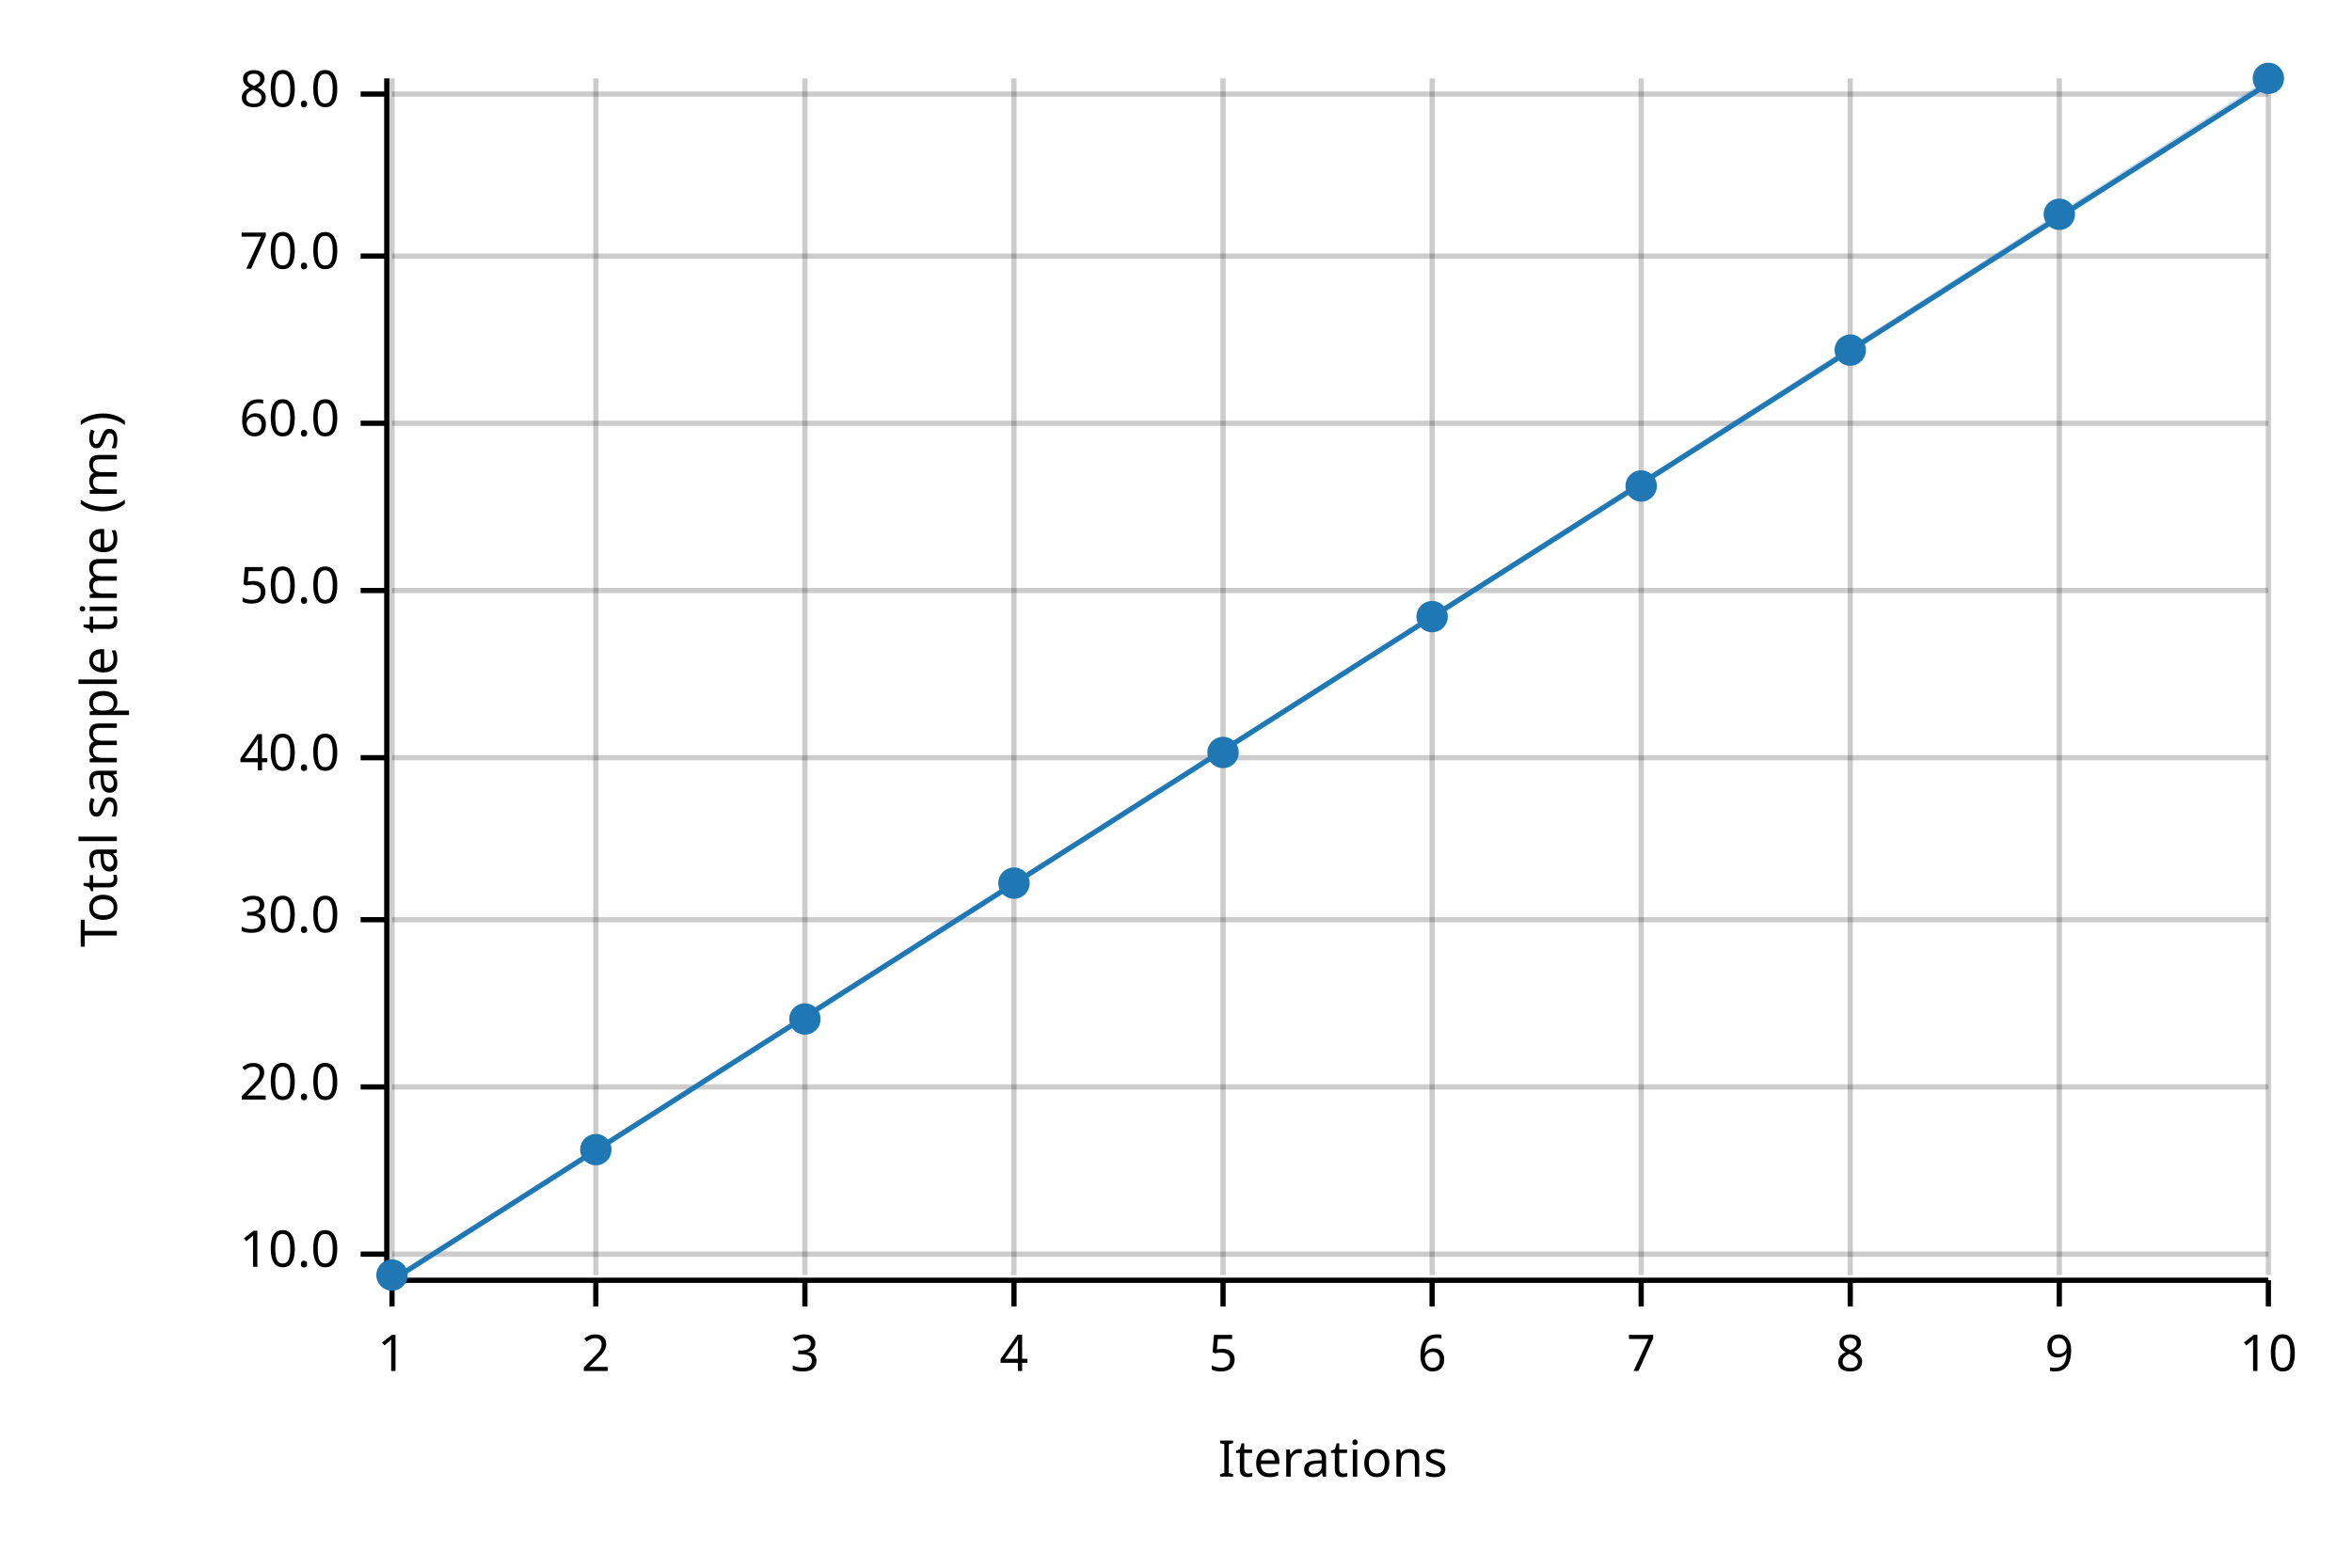
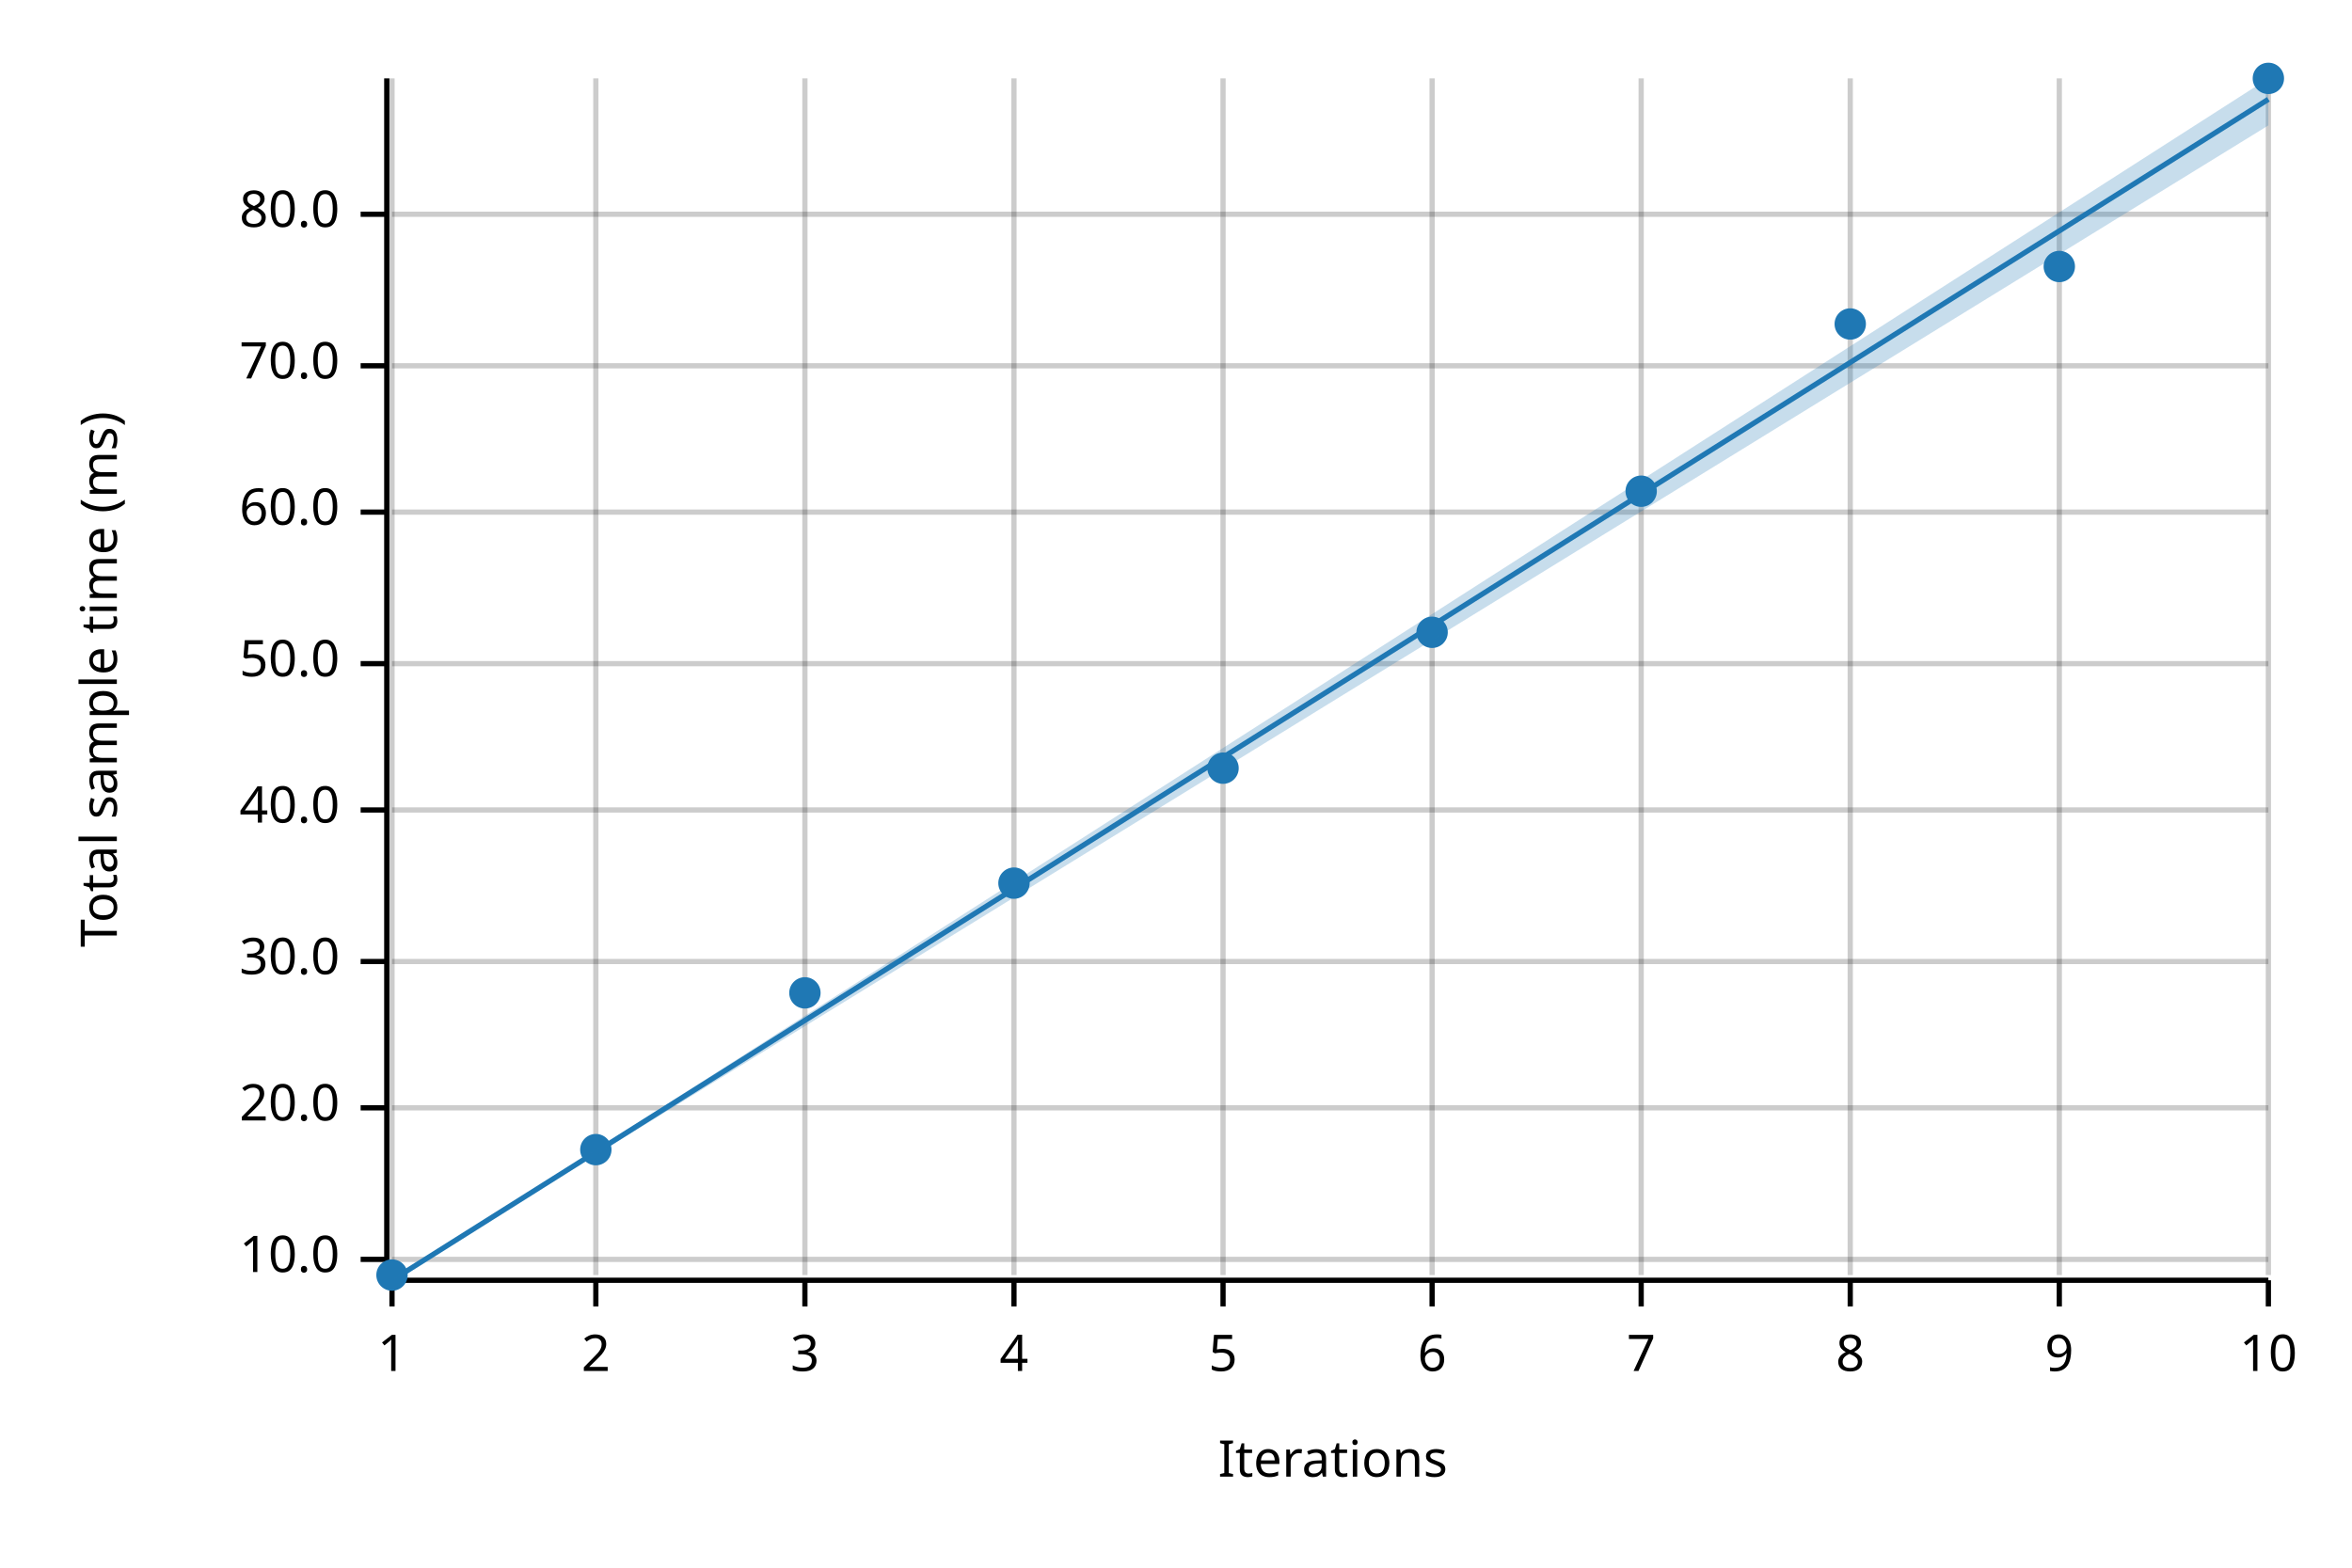
<svg xmlns="http://www.w3.org/2000/svg" width="450" height="300" viewBox="0 0 450 300">
  <text x="15" y="130" dy="0.76em" text-anchor="middle" font-family="sans-serif" font-size="9.677" opacity="1" fill="#000000" transform="rotate(270, 15, 130)">
Total sample time (ms)
</text>
  <text x="255" y="285" dy="-0.5ex" text-anchor="middle" font-family="sans-serif" font-size="9.677" opacity="1" fill="#000000">
Iterations
</text>
  <line opacity="0.2" stroke="#000000" stroke-width="1" x1="75" y1="244" x2="75" y2="15" />
  <line opacity="0.2" stroke="#000000" stroke-width="1" x1="114" y1="244" x2="114" y2="15" />
  <line opacity="0.2" stroke="#000000" stroke-width="1" x1="154" y1="244" x2="154" y2="15" />
  <line opacity="0.2" stroke="#000000" stroke-width="1" x1="194" y1="244" x2="194" y2="15" />
  <line opacity="0.2" stroke="#000000" stroke-width="1" x1="234" y1="244" x2="234" y2="15" />
  <line opacity="0.2" stroke="#000000" stroke-width="1" x1="274" y1="244" x2="274" y2="15" />
  <line opacity="0.2" stroke="#000000" stroke-width="1" x1="314" y1="244" x2="314" y2="15" />
  <line opacity="0.2" stroke="#000000" stroke-width="1" x1="354" y1="244" x2="354" y2="15" />
  <line opacity="0.2" stroke="#000000" stroke-width="1" x1="394" y1="244" x2="394" y2="15" />
  <line opacity="0.2" stroke="#000000" stroke-width="1" x1="434" y1="244" x2="434" y2="15" />
-   <line opacity="0.2" stroke="#000000" stroke-width="1" x1="75" y1="240" x2="434" y2="240" />
-   <line opacity="0.2" stroke="#000000" stroke-width="1" x1="75" y1="208" x2="434" y2="208" />
-   <line opacity="0.2" stroke="#000000" stroke-width="1" x1="75" y1="176" x2="434" y2="176" />
-   <line opacity="0.2" stroke="#000000" stroke-width="1" x1="75" y1="145" x2="434" y2="145" />
-   <line opacity="0.2" stroke="#000000" stroke-width="1" x1="75" y1="113" x2="434" y2="113" />
-   <line opacity="0.2" stroke="#000000" stroke-width="1" x1="75" y1="81" x2="434" y2="81" />
-   <line opacity="0.2" stroke="#000000" stroke-width="1" x1="75" y1="49" x2="434" y2="49" />
-   <line opacity="0.2" stroke="#000000" stroke-width="1" x1="75" y1="18" x2="434" y2="18" />
+   <line opacity="0.2" stroke="#000000" stroke-width="1" x1="75" y1="241" x2="434" y2="241" />
+   <line opacity="0.2" stroke="#000000" stroke-width="1" x1="75" y1="212" x2="434" y2="212" />
+   <line opacity="0.2" stroke="#000000" stroke-width="1" x1="75" y1="184" x2="434" y2="184" />
+   <line opacity="0.2" stroke="#000000" stroke-width="1" x1="75" y1="155" x2="434" y2="155" />
+   <line opacity="0.2" stroke="#000000" stroke-width="1" x1="75" y1="127" x2="434" y2="127" />
+   <line opacity="0.2" stroke="#000000" stroke-width="1" x1="75" y1="98" x2="434" y2="98" />
+   <line opacity="0.2" stroke="#000000" stroke-width="1" x1="75" y1="70" x2="434" y2="70" />
+   <line opacity="0.2" stroke="#000000" stroke-width="1" x1="75" y1="41" x2="434" y2="41" />
  <polyline fill="none" opacity="1" stroke="#000000" stroke-width="1" points="74,15 74,244 " />
-   <text x="65" y="240" dy="0.5ex" text-anchor="end" font-family="sans-serif" font-size="9.677" opacity="1" fill="#000000">
+   <text x="65" y="241" dy="0.5ex" text-anchor="end" font-family="sans-serif" font-size="9.677" opacity="1" fill="#000000">
10.0
</text>
-   <polyline fill="none" opacity="1" stroke="#000000" stroke-width="1" points="69,240 74,240 " />
-   <text x="65" y="208" dy="0.5ex" text-anchor="end" font-family="sans-serif" font-size="9.677" opacity="1" fill="#000000">
+   <polyline fill="none" opacity="1" stroke="#000000" stroke-width="1" points="69,241 74,241 " />
+   <text x="65" y="212" dy="0.5ex" text-anchor="end" font-family="sans-serif" font-size="9.677" opacity="1" fill="#000000">
20.0
</text>
-   <polyline fill="none" opacity="1" stroke="#000000" stroke-width="1" points="69,208 74,208 " />
-   <text x="65" y="176" dy="0.5ex" text-anchor="end" font-family="sans-serif" font-size="9.677" opacity="1" fill="#000000">
+   <polyline fill="none" opacity="1" stroke="#000000" stroke-width="1" points="69,212 74,212 " />
+   <text x="65" y="184" dy="0.5ex" text-anchor="end" font-family="sans-serif" font-size="9.677" opacity="1" fill="#000000">
30.0
</text>
-   <polyline fill="none" opacity="1" stroke="#000000" stroke-width="1" points="69,176 74,176 " />
-   <text x="65" y="145" dy="0.5ex" text-anchor="end" font-family="sans-serif" font-size="9.677" opacity="1" fill="#000000">
+   <polyline fill="none" opacity="1" stroke="#000000" stroke-width="1" points="69,184 74,184 " />
+   <text x="65" y="155" dy="0.5ex" text-anchor="end" font-family="sans-serif" font-size="9.677" opacity="1" fill="#000000">
40.0
</text>
-   <polyline fill="none" opacity="1" stroke="#000000" stroke-width="1" points="69,145 74,145 " />
-   <text x="65" y="113" dy="0.5ex" text-anchor="end" font-family="sans-serif" font-size="9.677" opacity="1" fill="#000000">
+   <polyline fill="none" opacity="1" stroke="#000000" stroke-width="1" points="69,155 74,155 " />
+   <text x="65" y="127" dy="0.5ex" text-anchor="end" font-family="sans-serif" font-size="9.677" opacity="1" fill="#000000">
50.0
</text>
-   <polyline fill="none" opacity="1" stroke="#000000" stroke-width="1" points="69,113 74,113 " />
-   <text x="65" y="81" dy="0.5ex" text-anchor="end" font-family="sans-serif" font-size="9.677" opacity="1" fill="#000000">
+   <polyline fill="none" opacity="1" stroke="#000000" stroke-width="1" points="69,127 74,127 " />
+   <text x="65" y="98" dy="0.5ex" text-anchor="end" font-family="sans-serif" font-size="9.677" opacity="1" fill="#000000">
60.0
</text>
-   <polyline fill="none" opacity="1" stroke="#000000" stroke-width="1" points="69,81 74,81 " />
-   <text x="65" y="49" dy="0.5ex" text-anchor="end" font-family="sans-serif" font-size="9.677" opacity="1" fill="#000000">
+   <polyline fill="none" opacity="1" stroke="#000000" stroke-width="1" points="69,98 74,98 " />
+   <text x="65" y="70" dy="0.5ex" text-anchor="end" font-family="sans-serif" font-size="9.677" opacity="1" fill="#000000">
70.0
</text>
-   <polyline fill="none" opacity="1" stroke="#000000" stroke-width="1" points="69,49 74,49 " />
-   <text x="65" y="18" dy="0.5ex" text-anchor="end" font-family="sans-serif" font-size="9.677" opacity="1" fill="#000000">
+   <polyline fill="none" opacity="1" stroke="#000000" stroke-width="1" points="69,70 74,70 " />
+   <text x="65" y="41" dy="0.5ex" text-anchor="end" font-family="sans-serif" font-size="9.677" opacity="1" fill="#000000">
80.0
</text>
-   <polyline fill="none" opacity="1" stroke="#000000" stroke-width="1" points="69,18 74,18 " />
+   <polyline fill="none" opacity="1" stroke="#000000" stroke-width="1" points="69,41 74,41 " />
  <polyline fill="none" opacity="1" stroke="#000000" stroke-width="1" points="75,245 434,245 " />
  <text x="75" y="255" dy="0.76em" text-anchor="middle" font-family="sans-serif" font-size="9.677" opacity="1" fill="#000000">
1
</text>
  <polyline fill="none" opacity="1" stroke="#000000" stroke-width="1" points="75,245 75,250 " />
  <text x="114" y="255" dy="0.76em" text-anchor="middle" font-family="sans-serif" font-size="9.677" opacity="1" fill="#000000">
2
</text>
  <polyline fill="none" opacity="1" stroke="#000000" stroke-width="1" points="114,245 114,250 " />
  <text x="154" y="255" dy="0.76em" text-anchor="middle" font-family="sans-serif" font-size="9.677" opacity="1" fill="#000000">
3
</text>
  <polyline fill="none" opacity="1" stroke="#000000" stroke-width="1" points="154,245 154,250 " />
  <text x="194" y="255" dy="0.76em" text-anchor="middle" font-family="sans-serif" font-size="9.677" opacity="1" fill="#000000">
4
</text>
  <polyline fill="none" opacity="1" stroke="#000000" stroke-width="1" points="194,245 194,250 " />
  <text x="234" y="255" dy="0.76em" text-anchor="middle" font-family="sans-serif" font-size="9.677" opacity="1" fill="#000000">
5
</text>
  <polyline fill="none" opacity="1" stroke="#000000" stroke-width="1" points="234,245 234,250 " />
  <text x="274" y="255" dy="0.76em" text-anchor="middle" font-family="sans-serif" font-size="9.677" opacity="1" fill="#000000">
6
</text>
  <polyline fill="none" opacity="1" stroke="#000000" stroke-width="1" points="274,245 274,250 " />
  <text x="314" y="255" dy="0.76em" text-anchor="middle" font-family="sans-serif" font-size="9.677" opacity="1" fill="#000000">
7
</text>
  <polyline fill="none" opacity="1" stroke="#000000" stroke-width="1" points="314,245 314,250 " />
  <text x="354" y="255" dy="0.76em" text-anchor="middle" font-family="sans-serif" font-size="9.677" opacity="1" fill="#000000">
8
</text>
  <polyline fill="none" opacity="1" stroke="#000000" stroke-width="1" points="354,245 354,250 " />
  <text x="394" y="255" dy="0.76em" text-anchor="middle" font-family="sans-serif" font-size="9.677" opacity="1" fill="#000000">
9
</text>
  <polyline fill="none" opacity="1" stroke="#000000" stroke-width="1" points="394,245 394,250 " />
  <text x="434" y="255" dy="0.76em" text-anchor="middle" font-family="sans-serif" font-size="9.677" opacity="1" fill="#000000">
10
</text>
  <polyline fill="none" opacity="1" stroke="#000000" stroke-width="1" points="434,245 434,250 " />
  <circle cx="75" cy="244" r="3" opacity="1" fill="#1F78B4" stroke="none" stroke-width="1" />
  <circle cx="114" cy="220" r="3" opacity="1" fill="#1F78B4" stroke="none" stroke-width="1" />
-   <circle cx="154" cy="195" r="3" opacity="1" fill="#1F78B4" stroke="none" stroke-width="1" />
+   <circle cx="154" cy="190" r="3" opacity="1" fill="#1F78B4" stroke="none" stroke-width="1" />
  <circle cx="194" cy="169" r="3" opacity="1" fill="#1F78B4" stroke="none" stroke-width="1" />
-   <circle cx="234" cy="144" r="3" opacity="1" fill="#1F78B4" stroke="none" stroke-width="1" />
-   <circle cx="274" cy="118" r="3" opacity="1" fill="#1F78B4" stroke="none" stroke-width="1" />
-   <circle cx="314" cy="93" r="3" opacity="1" fill="#1F78B4" stroke="none" stroke-width="1" />
-   <circle cx="354" cy="67" r="3" opacity="1" fill="#1F78B4" stroke="none" stroke-width="1" />
-   <circle cx="394" cy="41" r="3" opacity="1" fill="#1F78B4" stroke="none" stroke-width="1" />
+   <circle cx="234" cy="147" r="3" opacity="1" fill="#1F78B4" stroke="none" stroke-width="1" />
+   <circle cx="274" cy="121" r="3" opacity="1" fill="#1F78B4" stroke="none" stroke-width="1" />
+   <circle cx="314" cy="94" r="3" opacity="1" fill="#1F78B4" stroke="none" stroke-width="1" />
+   <circle cx="354" cy="62" r="3" opacity="1" fill="#1F78B4" stroke="none" stroke-width="1" />
+   <circle cx="394" cy="51" r="3" opacity="1" fill="#1F78B4" stroke="none" stroke-width="1" />
  <circle cx="434" cy="15" r="3" opacity="1" fill="#1F78B4" stroke="none" stroke-width="1" />
-   <polyline fill="none" opacity="1" stroke="#1F78B4" stroke-width="1" points="75,245 434,16 " />
-   <polygon opacity="0.25" fill="#1F78B4" points="75,245 434,16 434,15 " />
+   <polyline fill="none" opacity="1" stroke="#1F78B4" stroke-width="1" points="75,245 434,19 " />
+   <polygon opacity="0.25" fill="#1F78B4" points="75,245 434,24 434,15 " />
</svg>
